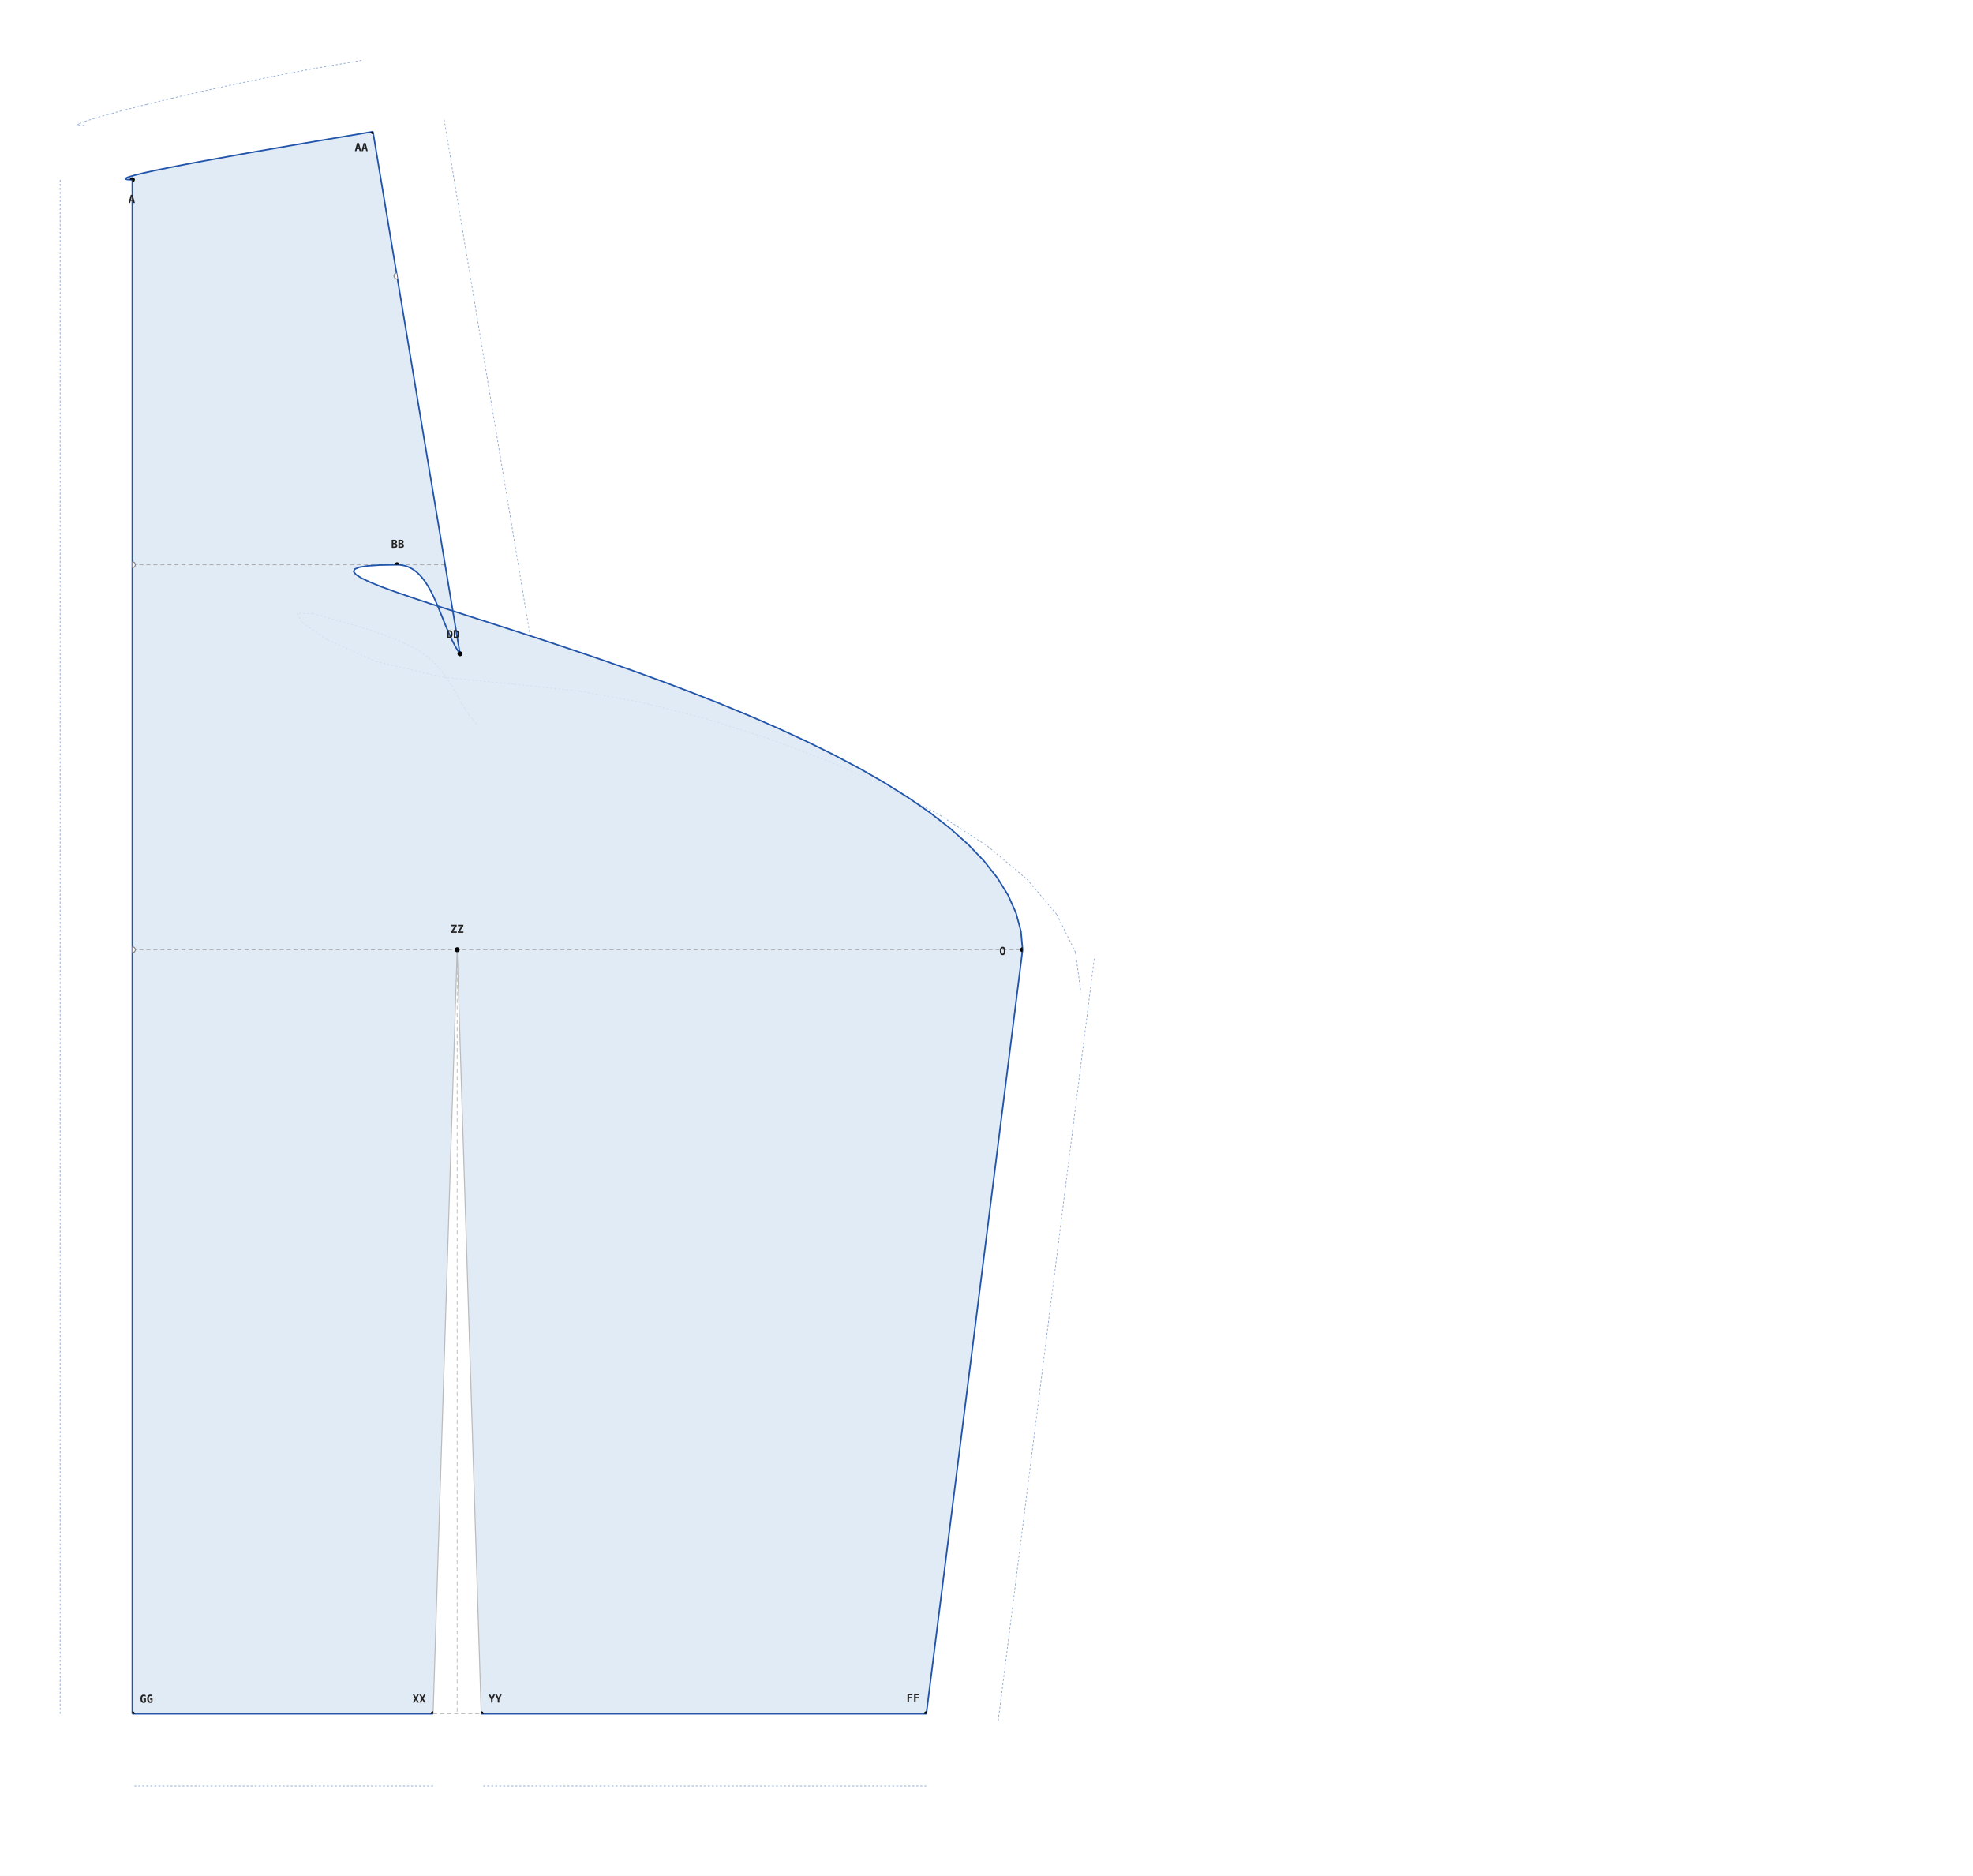
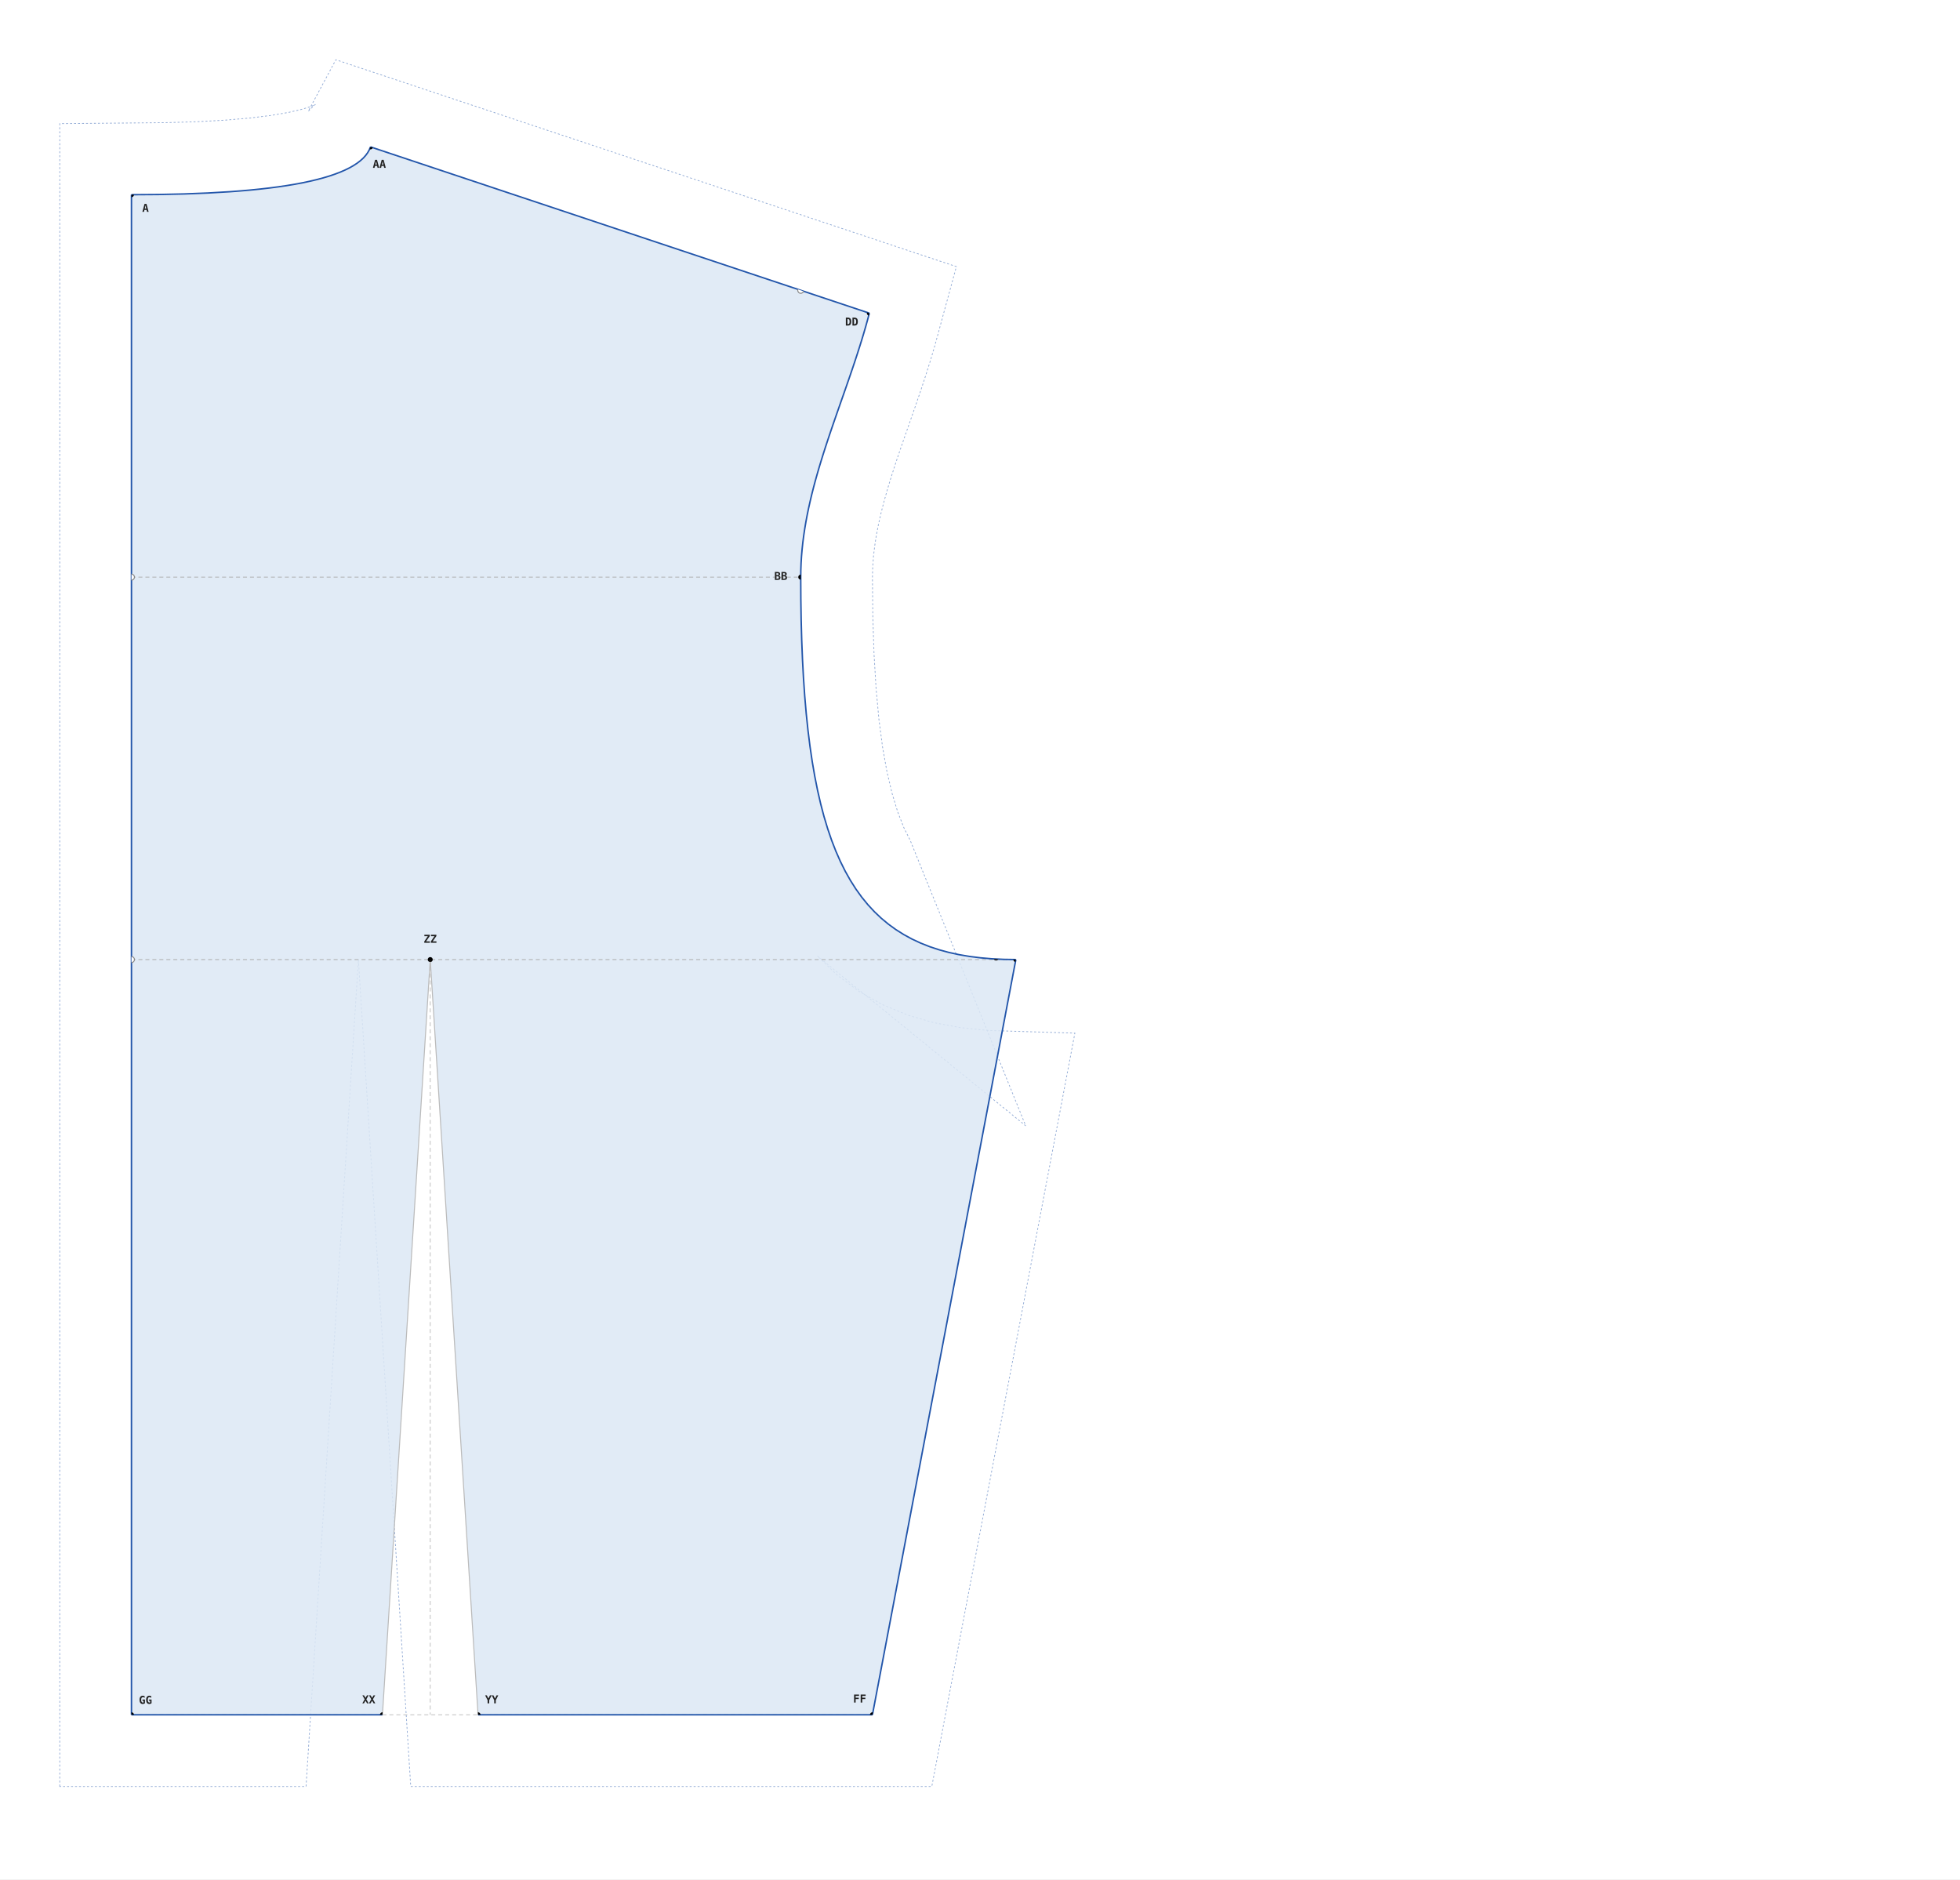
- <svg xmlns="http://www.w3.org/2000/svg" width="1968" height="1871" viewBox="0 0 1968 1871">
+ <svg xmlns="http://www.w3.org/2000/svg" width="1968" height="1887" viewBox="0 0 1968 1887">
  <rect width="100%" height="100%" fill="white" />
  <defs>
    <clipPath id="bodice-clip">
-       <path d="M 132.00,1709.43 L 132.00,179.31 Q 84.00,179.31 372.00,131.31 L 458.80,652.12 L 457.22,649.79 L 455.70,647.35 L 454.22,644.81 L 452.80,642.17 L 451.41,639.46 L 450.06,636.68 L 448.75,633.83 L 447.46,630.93 L 446.19,627.99 L 444.95,625.01 L 443.71,622.00 L 442.49,618.97 L 441.27,615.94 L 440.06,612.90 L 438.83,609.88 L 437.60,606.87 L 436.35,603.89 L 435.09,600.94 L 433.80,598.04 L 432.49,595.20 L 431.14,592.41 L 429.75,589.70 L 428.33,587.07 L 426.85,584.53 L 425.33,582.09 L 423.75,579.75 L 422.10,577.54 L 420.40,575.44 L 418.62,573.49 L 416.77,571.67 L 414.84,570.01 L 412.83,568.52 L 410.73,567.19 L 408.53,566.04 L 406.24,565.08 L 403.84,564.32 L 401.34,563.76 L 398.73,563.42 L 396.00,563.31 L 379.37,563.58 L 366.94,564.40 L 358.49,565.77 L 353.82,567.68 L 352.75,570.12 L 355.06,573.10 L 360.55,576.61 L 369.04,580.64 L 380.31,585.20 L 394.16,590.28 L 410.40,595.87 L 428.82,601.98 L 449.23,608.59 L 471.42,615.71 L 495.20,623.33 L 520.36,631.44 L 546.70,640.05 L 574.02,649.16 L 602.13,658.74 L 630.82,668.82 L 659.89,679.37 L 689.14,690.40 L 718.37,701.90 L 747.38,713.87 L 775.98,726.31 L 803.95,739.20 L 831.10,752.56 L 857.23,766.37 L 882.14,780.64 L 905.63,795.35 L 927.50,810.50 L 947.54,826.10 L 965.56,842.13 L 981.36,858.60 L 994.74,875.49 L 1005.49,892.82 L 1013.42,910.56 L 1018.32,928.73 L 1020.00,947.31 L 924.00,1709.43 L 480.00,1709.43 L 456.00,947.31 L 432.00,1709.43 L 132.00,1709.43 Z" />
+       <path d="M 132.00,1721.81 L 132.00,195.49 Q 356.00,195.49 372.00,147.49 L 872.90,314.46 L 871.09,321.25 L 869.20,328.03 L 867.23,334.80 L 865.19,341.56 L 863.08,348.31 L 860.92,355.06 L 858.72,361.79 L 856.47,368.53 L 854.18,375.26 L 851.87,381.98 L 849.53,388.71 L 847.19,395.43 L 844.83,402.15 L 842.48,408.87 L 840.13,415.59 L 837.80,422.31 L 835.48,429.04 L 833.20,435.77 L 830.95,442.50 L 828.74,449.24 L 826.58,455.99 L 824.48,462.74 L 822.44,469.50 L 820.47,476.27 L 818.57,483.05 L 816.76,489.84 L 815.04,496.64 L 813.42,503.46 L 811.90,510.28 L 810.49,517.13 L 809.20,523.98 L 808.04,530.85 L 807.01,537.74 L 806.12,544.65 L 805.38,551.58 L 804.78,558.52 L 804.35,565.49 L 804.09,572.48 L 804.00,579.49 L 804.11,601.27 L 804.43,622.30 L 804.98,642.59 L 805.76,662.15 L 806.78,680.99 L 808.03,699.13 L 809.53,716.57 L 811.28,733.31 L 813.29,749.38 L 815.56,764.78 L 818.10,779.51 L 820.91,793.60 L 824.00,807.04 L 827.37,819.86 L 831.04,832.05 L 834.99,843.63 L 839.25,854.61 L 843.82,865.00 L 848.69,874.80 L 853.89,884.03 L 859.40,892.70 L 865.24,900.82 L 871.42,908.39 L 877.93,915.42 L 884.79,921.94 L 892.00,927.93 L 899.56,933.43 L 907.49,938.42 L 915.78,942.94 L 924.44,946.97 L 933.47,950.54 L 942.89,953.66 L 952.70,956.32 L 962.90,958.55 L 973.50,960.36 L 984.51,961.74 L 995.92,962.72 L 1007.75,963.30 L 1020.00,963.49 L 876.00,1721.81 L 480.00,1721.81 L 432.00,963.49 L 384.00,1721.81 L 132.00,1721.81 Z" />
    </clipPath>
  </defs>
-   <path d="M 60.00,1709.43 L 60.00,179.31 M 84.44,125.25 L 78.85,125.40 M 78.85,125.40 L 77.05,124.75 M 77.05,124.75 L 79.01,123.30 M 79.01,123.30 L 84.76,121.06 M 84.76,121.06 L 94.31,118.02 M 94.31,118.02 L 107.70,114.18 M 107.70,114.18 L 124.99,109.57 M 124.99,109.57 L 146.24,104.18 M 146.24,104.18 L 171.56,98.06 M 171.56,98.06 L 201.03,91.26 M 201.03,91.26 L 234.76,83.88 M 234.76,83.88 L 272.83,76.07 M 272.83,76.07 L 315.27,68.03 M 315.27,68.03 L 362.03,60.00 M 443.02,119.47 L 529.82,640.29 M 475.61,722.13 L 471.43,717.46 M 471.43,717.46 L 467.54,712.34 M 467.54,712.34 L 463.87,706.86 M 463.87,706.86 L 460.34,701.10 M 460.34,701.10 L 456.89,695.16 M 456.89,695.16 L 453.43,689.12 M 453.43,689.12 L 449.87,683.05 M 449.87,683.05 L 446.11,677.04 M 446.11,677.04 L 442.02,671.17 M 442.02,671.17 L 437.49,665.50 M 437.49,665.50 L 432.35,660.09 M 432.35,660.09 L 426.46,654.97 M 426.46,654.97 L 419.65,650.16 M 419.65,650.16 L 411.79,645.62 M 411.79,645.62 L 402.84,641.27 M 402.84,641.27 L 392.86,637.05 M 392.86,637.05 L 382.12,632.92 M 382.12,632.92 L 370.98,629.01 M 370.98,629.01 L 359.86,625.58 M 359.86,625.58 L 312.27,611.95 M 312.27,611.95 L 296.45,611.78 M 296.45,611.78 L 301.52,621.02 M 301.52,621.02 L 326.66,638.14 M 326.66,638.14 L 374.81,659.79 M 374.81,659.79 L 442.69,675.60 M 442.69,675.60 L 513.08,682.41 M 513.08,682.41 L 578.47,689.42 M 578.47,689.42 L 641.57,700.90 M 641.57,700.90 L 704.18,716.84 M 704.18,716.84 L 766.27,736.51 M 766.27,736.51 L 826.86,759.35 M 826.86,759.35 L 884.56,785.01 M 884.56,785.01 L 937.83,813.26 M 937.83,813.26 L 985.00,843.94 M 985.00,843.94 L 1024.38,876.98 M 1024.38,876.98 L 1054.22,912.31 M 1054.22,912.31 L 1072.74,949.91 M 1072.74,949.91 L 1078.13,989.79 M 1091.44,956.30 L 995.44,1718.43 M 924.00,1781.43 L 480.00,1781.43 M 432.00,1781.43 L 132.00,1781.43" fill="none" stroke="#2255aa" stroke-width="0.75" stroke-dasharray="2 2" opacity="0.5" />
-   <path d="M 132.00,1709.43 L 132.00,179.31 Q 84.00,179.31 372.00,131.31 L 458.80,652.12 L 457.22,649.79 L 455.70,647.35 L 454.22,644.81 L 452.80,642.17 L 451.41,639.46 L 450.06,636.68 L 448.75,633.83 L 447.46,630.93 L 446.19,627.99 L 444.95,625.01 L 443.71,622.00 L 442.49,618.97 L 441.27,615.94 L 440.06,612.90 L 438.83,609.88 L 437.60,606.87 L 436.35,603.89 L 435.09,600.94 L 433.80,598.04 L 432.49,595.20 L 431.14,592.41 L 429.75,589.70 L 428.33,587.07 L 426.85,584.53 L 425.33,582.09 L 423.75,579.75 L 422.10,577.54 L 420.40,575.44 L 418.62,573.49 L 416.77,571.67 L 414.84,570.01 L 412.83,568.52 L 410.73,567.19 L 408.53,566.04 L 406.24,565.08 L 403.84,564.32 L 401.34,563.76 L 398.73,563.42 L 396.00,563.31 L 379.37,563.58 L 366.94,564.40 L 358.49,565.77 L 353.82,567.68 L 352.75,570.12 L 355.06,573.10 L 360.55,576.61 L 369.04,580.64 L 380.31,585.20 L 394.16,590.28 L 410.40,595.87 L 428.82,601.98 L 449.23,608.59 L 471.42,615.71 L 495.20,623.33 L 520.36,631.44 L 546.70,640.05 L 574.02,649.16 L 602.13,658.74 L 630.82,668.82 L 659.89,679.37 L 689.14,690.40 L 718.37,701.90 L 747.38,713.87 L 775.98,726.31 L 803.95,739.20 L 831.10,752.56 L 857.23,766.37 L 882.14,780.64 L 905.63,795.35 L 927.50,810.50 L 947.54,826.10 L 965.56,842.13 L 981.36,858.60 L 994.74,875.49 L 1005.49,892.82 L 1013.42,910.56 L 1018.32,928.73 L 1020.00,947.31 L 924.00,1709.43 L 480.00,1709.43 L 456.00,947.31 L 432.00,1709.43 L 132.00,1709.43 Z" fill="#dce8f5" stroke="none" opacity="0.85" />
+   <path d="M 60.00,1793.81 L 60.00,124.15 L 166.46,123.17 L 197.81,122.22 L 225.93,120.66 L 250.74,118.53 L 272.08,115.90 L 289.73,112.88 L 303.39,109.69 L 312.61,106.75 L 316.79,104.90 L 315.49,105.73 L 309.46,111.76 L 337.22,60.00 L 960.29,267.69 L 938.56,347.37 L 934.26,361.90 L 929.78,376.13 L 925.19,390.07 L 920.53,403.73 L 915.87,417.13 L 911.27,430.28 L 906.77,443.18 L 902.42,455.83 L 898.27,468.25 L 894.37,480.43 L 890.76,492.37 L 887.48,504.07 L 884.55,515.52 L 882.02,526.74 L 879.90,537.72 L 878.23,548.46 L 877.01,558.98 L 876.27,569.30 L 876.01,580.02 L 876.40,619.74 L 877.60,656.92 L 879.63,691.02 L 882.48,722.04 L 886.14,749.99 L 890.57,774.87 L 895.71,796.66 L 901.43,815.40 L 907.59,831.14 L 914.03,844.04 L 1029.90,1130.41 L 820.78,959.98 L 840.59,979.10 L 862.59,995.47 L 886.36,1008.86 L 911.44,1019.24 L 937.48,1026.80 L 964.25,1031.83 L 991.71,1034.64 L 1079.26,1037.37 L 935.61,1793.81 L 412.41,1793.81 L 359.86,963.49 L 307.30,1793.81 L 60.00,1793.81 Z" fill="none" stroke="#2255aa" stroke-width="0.75" stroke-dasharray="2 2" opacity="0.5" />
+   <path d="M 132.00,1721.81 L 132.00,195.49 Q 356.00,195.49 372.00,147.49 L 872.90,314.46 L 871.09,321.25 L 869.20,328.03 L 867.23,334.80 L 865.19,341.56 L 863.08,348.31 L 860.92,355.06 L 858.72,361.79 L 856.47,368.53 L 854.18,375.26 L 851.87,381.98 L 849.53,388.71 L 847.19,395.43 L 844.83,402.15 L 842.48,408.87 L 840.13,415.59 L 837.80,422.31 L 835.48,429.04 L 833.20,435.77 L 830.95,442.50 L 828.74,449.24 L 826.58,455.99 L 824.48,462.74 L 822.44,469.50 L 820.47,476.27 L 818.57,483.05 L 816.76,489.84 L 815.04,496.64 L 813.42,503.46 L 811.90,510.28 L 810.49,517.13 L 809.20,523.98 L 808.04,530.85 L 807.01,537.74 L 806.12,544.65 L 805.38,551.58 L 804.78,558.52 L 804.35,565.49 L 804.09,572.48 L 804.00,579.49 L 804.11,601.27 L 804.43,622.30 L 804.98,642.59 L 805.76,662.15 L 806.78,680.99 L 808.03,699.13 L 809.53,716.57 L 811.28,733.31 L 813.29,749.38 L 815.56,764.78 L 818.10,779.51 L 820.91,793.60 L 824.00,807.04 L 827.37,819.86 L 831.04,832.05 L 834.99,843.63 L 839.25,854.61 L 843.82,865.00 L 848.69,874.80 L 853.89,884.03 L 859.40,892.70 L 865.24,900.82 L 871.42,908.39 L 877.93,915.42 L 884.79,921.94 L 892.00,927.93 L 899.56,933.43 L 907.49,938.42 L 915.78,942.94 L 924.44,946.97 L 933.47,950.54 L 942.89,953.66 L 952.70,956.32 L 962.90,958.55 L 973.50,960.36 L 984.51,961.74 L 995.92,962.72 L 1007.75,963.30 L 1020.00,963.49 L 876.00,1721.81 L 480.00,1721.81 L 432.00,963.49 L 384.00,1721.81 L 132.00,1721.81 Z" fill="#dce8f5" stroke="none" opacity="0.85" />
  <g clip-path="url(#bodice-clip)">
-     <line x1="1020.0" y1="179.3" x2="1020.0" y2="1811.3" stroke="#aaa" stroke-width="0.75" stroke-dasharray="4 3" />
-     <line x1="132.0" y1="563.3" x2="1908.0" y2="563.3" stroke="#aaa" stroke-width="0.75" stroke-dasharray="4 3" />
-     <line x1="132.0" y1="947.3" x2="1908.0" y2="947.3" stroke="#aaa" stroke-width="0.75" stroke-dasharray="4 3" />
-     <line x1="132.0" y1="1709.4" x2="924.0" y2="1709.4" stroke="#aaa" stroke-width="0.75" stroke-dasharray="4 3" />
+     <line x1="1020.0" y1="195.5" x2="1020.0" y2="1827.5" stroke="#aaa" stroke-width="0.75" stroke-dasharray="4 3" />
+     <line x1="132.0" y1="579.5" x2="1908.0" y2="579.5" stroke="#aaa" stroke-width="0.75" stroke-dasharray="4 3" />
+     <line x1="132.0" y1="963.5" x2="1908.0" y2="963.5" stroke="#aaa" stroke-width="0.75" stroke-dasharray="4 3" />
+     <line x1="132.0" y1="1721.8" x2="876.0" y2="1721.8" stroke="#aaa" stroke-width="0.75" stroke-dasharray="4 3" />
  </g>
  <g>
-     <line x1="432.0" y1="1709.4" x2="480.0" y2="1709.4" stroke="#bbb" stroke-width="0.75" stroke-dasharray="4 3" />
-     <line x1="456.0" y1="947.3" x2="456.0" y2="1709.4" stroke="#bbb" stroke-width="0.75" stroke-dasharray="4 3" />
+     <line x1="384.0" y1="1721.8" x2="480.0" y2="1721.8" stroke="#bbb" stroke-width="0.75" stroke-dasharray="4 3" />
+     <line x1="432.0" y1="963.5" x2="432.0" y2="1721.8" stroke="#bbb" stroke-width="0.75" stroke-dasharray="4 3" />
  </g>
-   <path d="M 132.00,1709.43 L 132.00,179.31 M 132.00,179.31 Q 84.00,179.31 372.00,131.31 M 372.00,131.31 L 458.80,652.12 M 458.80,652.12 L 457.22,649.79 L 455.70,647.35 L 454.22,644.81 L 452.80,642.17 L 451.41,639.46 L 450.06,636.68 L 448.75,633.83 L 447.46,630.93 L 446.19,627.99 L 444.95,625.01 L 443.71,622.00 L 442.49,618.97 L 441.27,615.94 L 440.06,612.90 L 438.83,609.88 L 437.60,606.87 L 436.35,603.89 L 435.09,600.94 L 433.80,598.04 L 432.49,595.20 L 431.14,592.41 L 429.75,589.70 L 428.33,587.07 L 426.85,584.53 L 425.33,582.09 L 423.75,579.75 L 422.10,577.54 L 420.40,575.44 L 418.62,573.49 L 416.77,571.67 L 414.84,570.01 L 412.83,568.52 L 410.73,567.19 L 408.53,566.04 L 406.24,565.08 L 403.84,564.32 L 401.34,563.76 L 398.73,563.42 L 396.00,563.31 M 396.00,563.31 L 379.37,563.58 L 366.94,564.40 L 358.49,565.77 L 353.82,567.68 L 352.75,570.12 L 355.06,573.10 L 360.55,576.61 L 369.04,580.64 L 380.31,585.20 L 394.16,590.28 L 410.40,595.87 L 428.82,601.98 L 449.23,608.59 L 471.42,615.71 L 495.20,623.33 L 520.36,631.44 L 546.70,640.05 L 574.02,649.16 L 602.13,658.74 L 630.82,668.82 L 659.89,679.37 L 689.14,690.40 L 718.37,701.90 L 747.38,713.87 L 775.98,726.31 L 803.95,739.20 L 831.10,752.56 L 857.23,766.37 L 882.14,780.64 L 905.63,795.35 L 927.50,810.50 L 947.54,826.10 L 965.56,842.13 L 981.36,858.60 L 994.74,875.49 L 1005.49,892.82 L 1013.42,910.56 L 1018.32,928.73 L 1020.00,947.31 M 1020.00,947.31 L 924.00,1709.43 M 924.00,1709.43 L 480.00,1709.43 M 432.00,1709.43 L 132.00,1709.43" fill="none" stroke="#2255aa" stroke-width="1.5" stroke-linejoin="round" />
-   <path d="M 480.00,1709.43 L 456.00,947.31 M 456.00,947.31 L 432.00,1709.43" fill="none" stroke="#bbb" stroke-width="1" stroke-linejoin="round" />
+   <path d="M 132.00,1721.81 L 132.00,195.49 M 132.00,195.49 Q 356.00,195.49 372.00,147.49 M 372.00,147.49 L 872.90,314.46 M 872.90,314.46 L 871.09,321.25 L 869.20,328.03 L 867.23,334.80 L 865.19,341.56 L 863.08,348.31 L 860.92,355.06 L 858.72,361.79 L 856.47,368.53 L 854.18,375.26 L 851.87,381.98 L 849.53,388.71 L 847.19,395.43 L 844.83,402.15 L 842.48,408.87 L 840.13,415.59 L 837.80,422.31 L 835.48,429.04 L 833.20,435.77 L 830.95,442.50 L 828.74,449.24 L 826.58,455.99 L 824.48,462.74 L 822.44,469.50 L 820.47,476.27 L 818.57,483.05 L 816.76,489.84 L 815.04,496.64 L 813.42,503.46 L 811.90,510.28 L 810.49,517.13 L 809.20,523.98 L 808.04,530.85 L 807.01,537.74 L 806.12,544.65 L 805.38,551.58 L 804.78,558.52 L 804.35,565.49 L 804.09,572.48 L 804.00,579.49 M 804.00,579.49 L 804.11,601.27 L 804.43,622.30 L 804.98,642.59 L 805.76,662.15 L 806.78,680.99 L 808.03,699.13 L 809.53,716.57 L 811.28,733.31 L 813.29,749.38 L 815.56,764.78 L 818.10,779.51 L 820.91,793.60 L 824.00,807.04 L 827.37,819.86 L 831.04,832.05 L 834.99,843.63 L 839.25,854.61 L 843.82,865.00 L 848.69,874.80 L 853.89,884.03 L 859.40,892.70 L 865.24,900.82 L 871.42,908.39 L 877.93,915.42 L 884.79,921.94 L 892.00,927.93 L 899.56,933.43 L 907.49,938.42 L 915.78,942.94 L 924.44,946.97 L 933.47,950.54 L 942.89,953.66 L 952.70,956.32 L 962.90,958.55 L 973.50,960.36 L 984.51,961.74 L 995.92,962.72 L 1007.75,963.30 L 1020.00,963.49 M 1020.00,963.49 L 876.00,1721.81 M 876.00,1721.81 L 480.00,1721.81 M 384.00,1721.81 L 132.00,1721.81" fill="none" stroke="#2255aa" stroke-width="1.5" stroke-linejoin="round" />
+   <path d="M 480.00,1721.81 L 432.00,963.49 M 432.00,963.49 L 384.00,1721.81" fill="none" stroke="#bbb" stroke-width="1" stroke-linejoin="round" />
  <g clip-path="url(#bodice-clip)">
-     <circle cx="132.0" cy="1811.3" r="3" fill="white" stroke="#888" stroke-width="1" />
-     <circle cx="1908.0" cy="179.3" r="3" fill="white" stroke="#888" stroke-width="1" />
-     <circle cx="1020.0" cy="179.3" r="3" fill="white" stroke="#888" stroke-width="1" />
-     <circle cx="1020.0" cy="1811.3" r="3" fill="white" stroke="#888" stroke-width="1" />
-     <circle cx="132.0" cy="563.3" r="3" fill="white" stroke="#888" stroke-width="1" />
-     <circle cx="1908.0" cy="563.3" r="3" fill="white" stroke="#888" stroke-width="1" />
-     <circle cx="132.0" cy="947.3" r="3" fill="white" stroke="#888" stroke-width="1" />
-     <circle cx="1908.0" cy="947.3" r="3" fill="white" stroke="#888" stroke-width="1" />
-     <circle cx="1397.5" cy="221.3" r="3" fill="white" stroke="#888" stroke-width="1" />
-     <circle cx="1020.0" cy="1172.0" r="3" fill="white" stroke="#888" stroke-width="1" />
-     <circle cx="924.0" cy="1811.3" r="3" fill="white" stroke="#888" stroke-width="1" />
-     <circle cx="396.0" cy="275.3" r="3" fill="white" stroke="#888" stroke-width="1" />
-     <circle cx="132.0" cy="179.3" r="2.5" fill="black" />
-     <circle cx="132.0" cy="1709.4" r="2.5" fill="black" />
-     <circle cx="372.0" cy="131.3" r="2.5" fill="black" />
-     <circle cx="458.8" cy="652.1" r="2.5" fill="black" />
-     <circle cx="396.0" cy="563.3" r="2.5" fill="black" />
-     <circle cx="1020.0" cy="947.3" r="2.5" fill="black" />
-     <circle cx="924.0" cy="1709.4" r="2.5" fill="black" />
-     <circle cx="432.0" cy="1709.4" r="2.5" fill="black" />
-     <circle cx="480.0" cy="1709.4" r="2.5" fill="black" />
-     <circle cx="456.0" cy="947.3" r="2.5" fill="black" />
+     <circle cx="132.0" cy="1827.5" r="3" fill="white" stroke="#888" stroke-width="1" />
+     <circle cx="1908.0" cy="195.5" r="3" fill="white" stroke="#888" stroke-width="1" />
+     <circle cx="1020.0" cy="195.5" r="3" fill="white" stroke="#888" stroke-width="1" />
+     <circle cx="1020.0" cy="1827.5" r="3" fill="white" stroke="#888" stroke-width="1" />
+     <circle cx="132.0" cy="579.5" r="3" fill="white" stroke="#888" stroke-width="1" />
+     <circle cx="1908.0" cy="579.5" r="3" fill="white" stroke="#888" stroke-width="1" />
+     <circle cx="132.0" cy="963.5" r="3" fill="white" stroke="#888" stroke-width="1" />
+     <circle cx="1908.0" cy="963.5" r="3" fill="white" stroke="#888" stroke-width="1" />
+     <circle cx="1397.5" cy="237.5" r="3" fill="white" stroke="#888" stroke-width="1" />
+     <circle cx="1020.0" cy="1179.7" r="3" fill="white" stroke="#888" stroke-width="1" />
+     <circle cx="876.0" cy="1827.5" r="3" fill="white" stroke="#888" stroke-width="1" />
+     <circle cx="804.0" cy="291.5" r="3" fill="white" stroke="#888" stroke-width="1" />
+     <circle cx="132.0" cy="195.5" r="2.5" fill="black" />
+     <text x="146.1" y="209.6" font-family="monospace" font-size="11" fill="#222" font-weight="bold" text-anchor="middle" dominant-baseline="middle">A</text>
+     <circle cx="132.0" cy="1721.8" r="2.5" fill="black" />
+     <text x="146.1" y="1707.7" font-family="monospace" font-size="11" fill="#222" font-weight="bold" text-anchor="middle" dominant-baseline="middle">GG</text>
+     <circle cx="372.0" cy="147.5" r="2.5" fill="black" />
+     <text x="380.9" y="165.4" font-family="monospace" font-size="11" fill="#222" font-weight="bold" text-anchor="middle" dominant-baseline="middle">AA</text>
+     <circle cx="872.9" cy="314.5" r="2.5" fill="black" />
+     <text x="855.2" y="323.8" font-family="monospace" font-size="11" fill="#222" font-weight="bold" text-anchor="middle" dominant-baseline="middle">DD</text>
+     <circle cx="804.0" cy="579.5" r="2.5" fill="black" />
+     <text x="784.0" y="579.2" font-family="monospace" font-size="11" fill="#222" font-weight="bold" text-anchor="middle" dominant-baseline="middle">BB</text>
+     <circle cx="1020.0" cy="963.5" r="2.5" fill="black" />
+     <text x="1000.1" y="961.2" font-family="monospace" font-size="11" fill="#222" font-weight="bold" text-anchor="middle" dominant-baseline="middle">O</text>
+     <circle cx="876.0" cy="1721.8" r="2.5" fill="black" />
+     <text x="863.2" y="1706.4" font-family="monospace" font-size="11" fill="#222" font-weight="bold" text-anchor="middle" dominant-baseline="middle">FF</text>
+     <circle cx="384.0" cy="1721.8" r="2.5" fill="black" />
+     <text x="370.3" y="1707.2" font-family="monospace" font-size="11" fill="#222" font-weight="bold" text-anchor="middle" dominant-baseline="middle">XX</text>
+     <circle cx="480.0" cy="1721.8" r="2.5" fill="black" />
+     <text x="493.7" y="1707.2" font-family="monospace" font-size="11" fill="#222" font-weight="bold" text-anchor="middle" dominant-baseline="middle">YY</text>
+     <circle cx="432.0" cy="963.5" r="2.5" fill="black" />
+     <text x="432.0" y="943.5" font-family="monospace" font-size="11" fill="#222" font-weight="bold" text-anchor="middle" dominant-baseline="middle">ZZ</text>
  </g>
-   <text x="131.4" y="199.3" font-family="monospace" font-size="11" fill="#222" font-weight="bold" text-anchor="middle" dominant-baseline="middle">A</text>
-   <text x="146.1" y="1695.3" font-family="monospace" font-size="11" fill="#222" font-weight="bold" text-anchor="middle" dominant-baseline="middle">GG</text>
-   <text x="360.4" y="147.6" font-family="monospace" font-size="11" fill="#222" font-weight="bold" text-anchor="middle" dominant-baseline="middle">AA</text>
-   <text x="451.9" y="633.4" font-family="monospace" font-size="11" fill="#222" font-weight="bold" text-anchor="middle" dominant-baseline="middle">DD</text>
-   <text x="396.7" y="543.3" font-family="monospace" font-size="11" fill="#222" font-weight="bold" text-anchor="middle" dominant-baseline="middle">BB</text>
-   <text x="1000.1" y="949.4" font-family="monospace" font-size="11" fill="#222" font-weight="bold" text-anchor="middle" dominant-baseline="middle">O</text>
-   <text x="910.8" y="1694.4" font-family="monospace" font-size="11" fill="#222" font-weight="bold" text-anchor="middle" dominant-baseline="middle">FF</text>
-   <text x="418.1" y="1695.1" font-family="monospace" font-size="11" fill="#222" font-weight="bold" text-anchor="middle" dominant-baseline="middle">XX</text>
-   <text x="493.9" y="1695.1" font-family="monospace" font-size="11" fill="#222" font-weight="bold" text-anchor="middle" dominant-baseline="middle">YY</text>
-   <text x="456.0" y="927.3" font-family="monospace" font-size="11" fill="#222" font-weight="bold" text-anchor="middle" dominant-baseline="middle">ZZ</text>
</svg>
